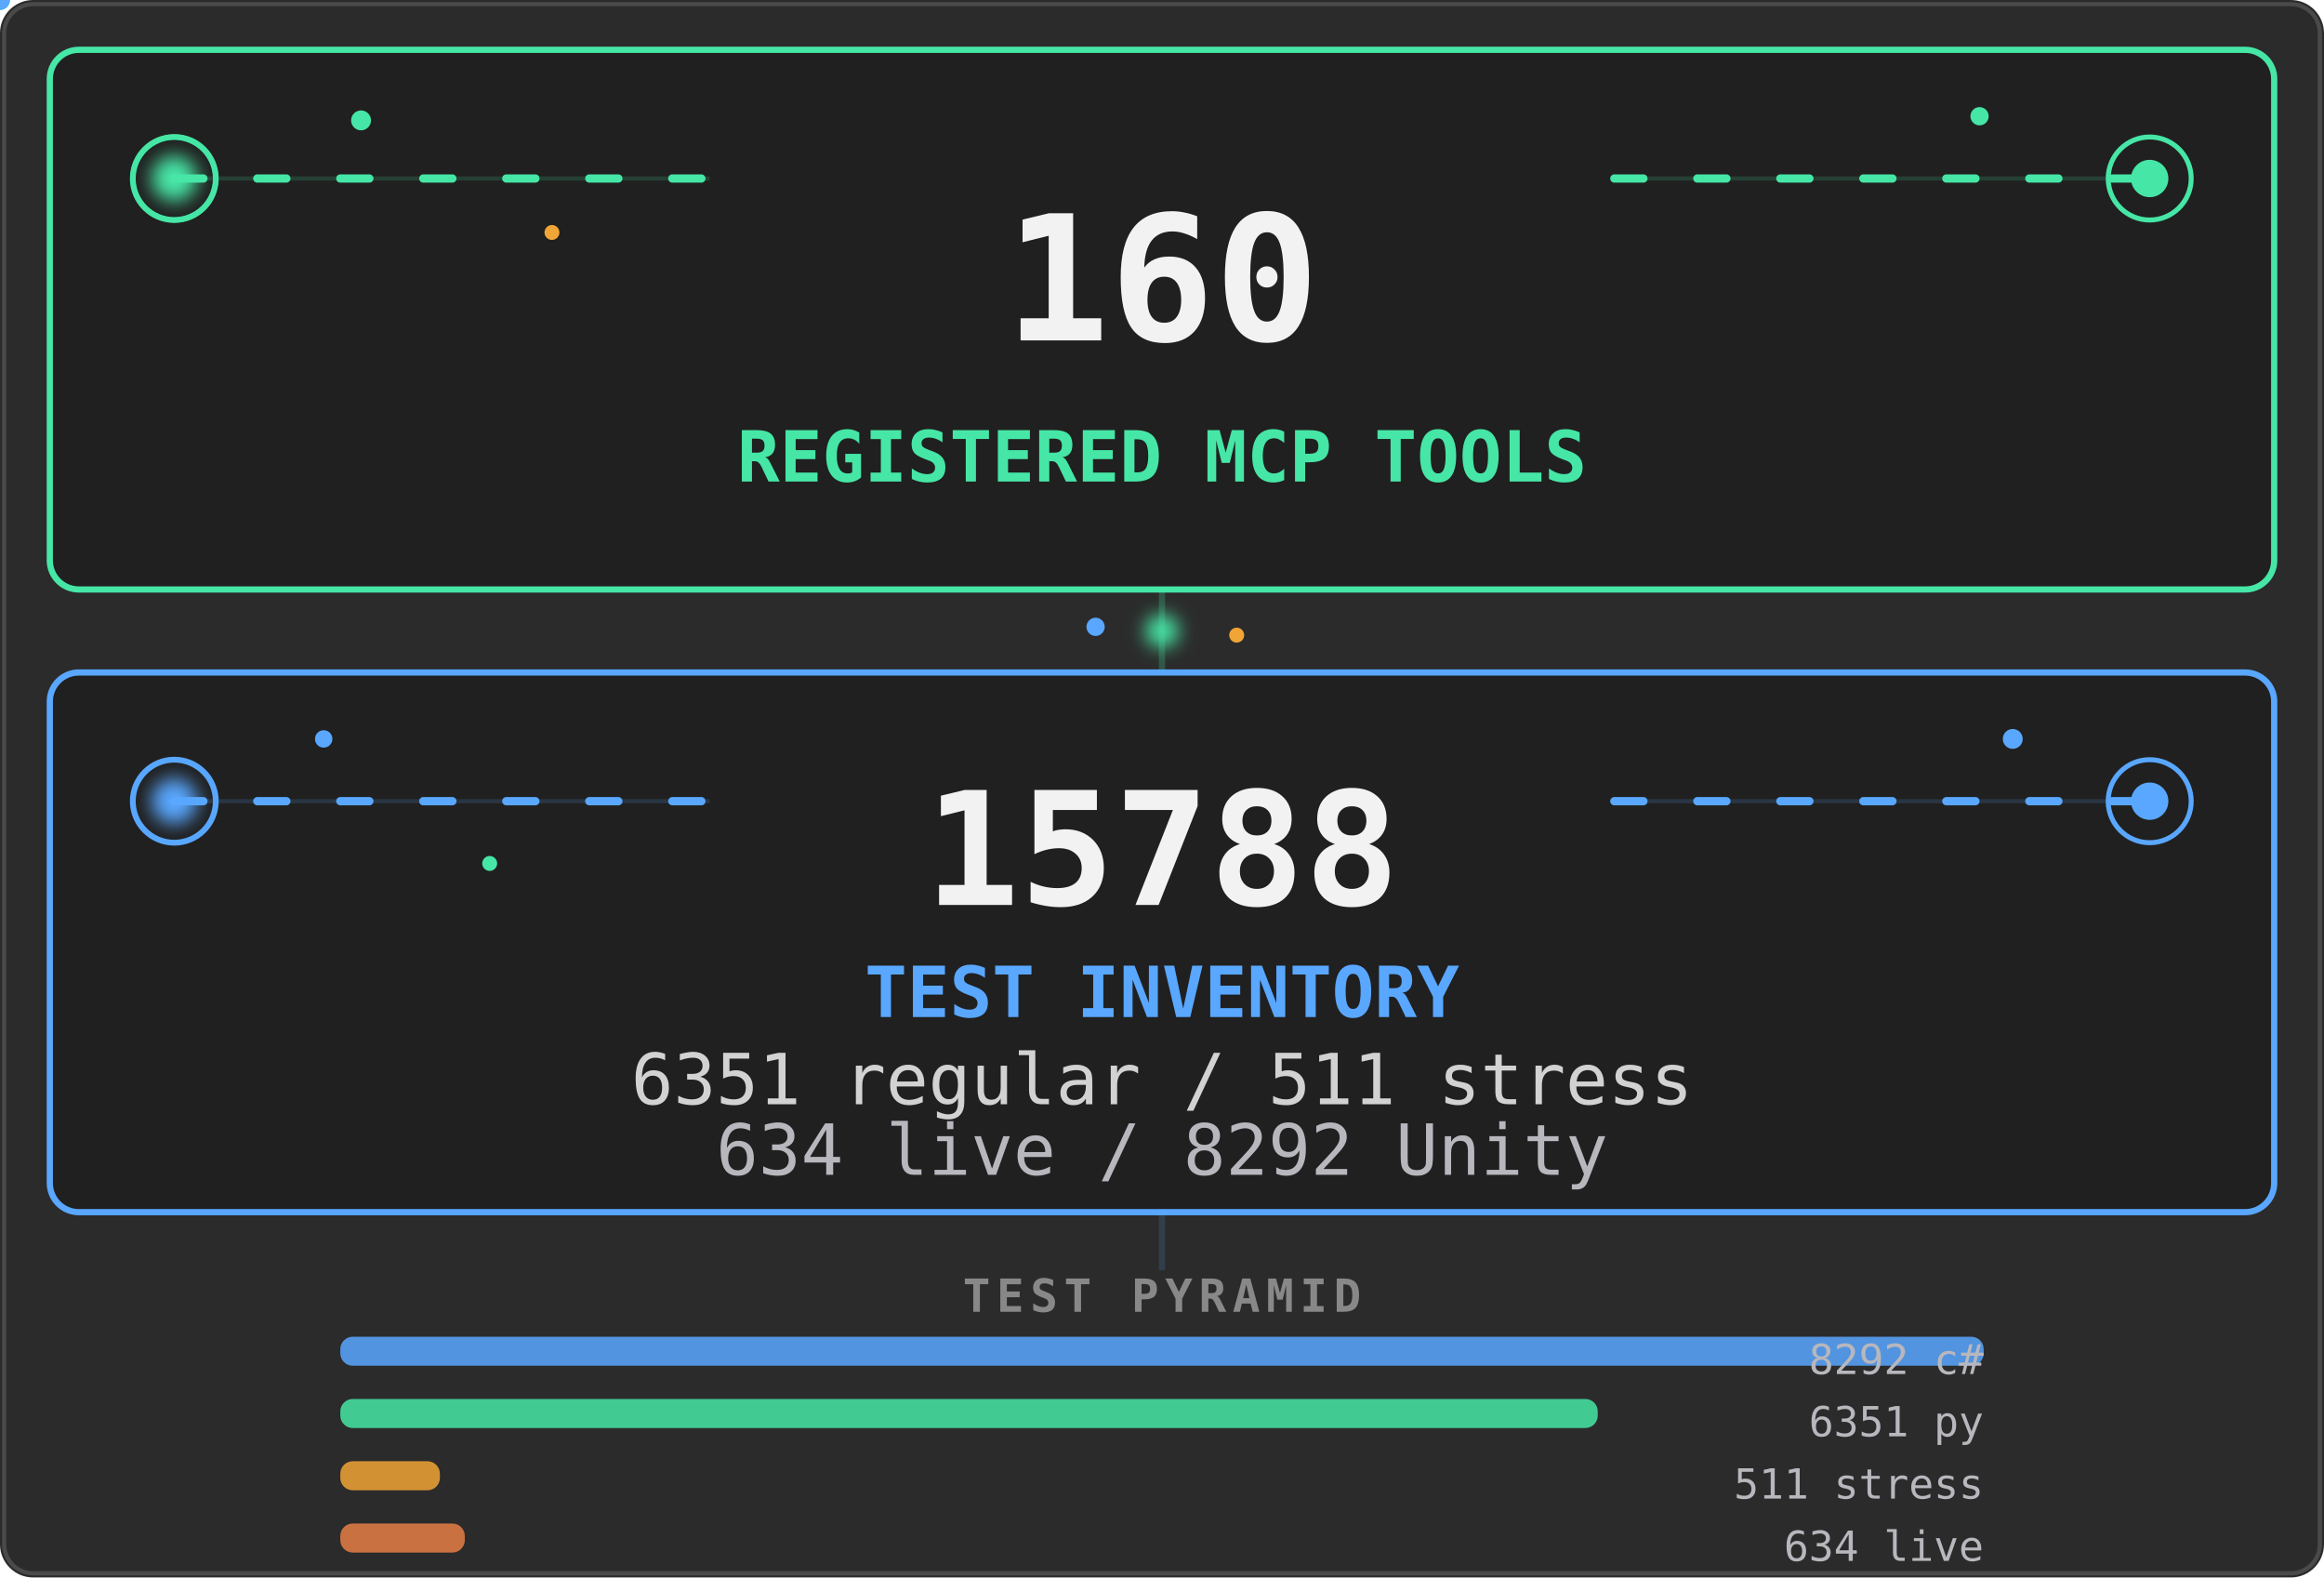
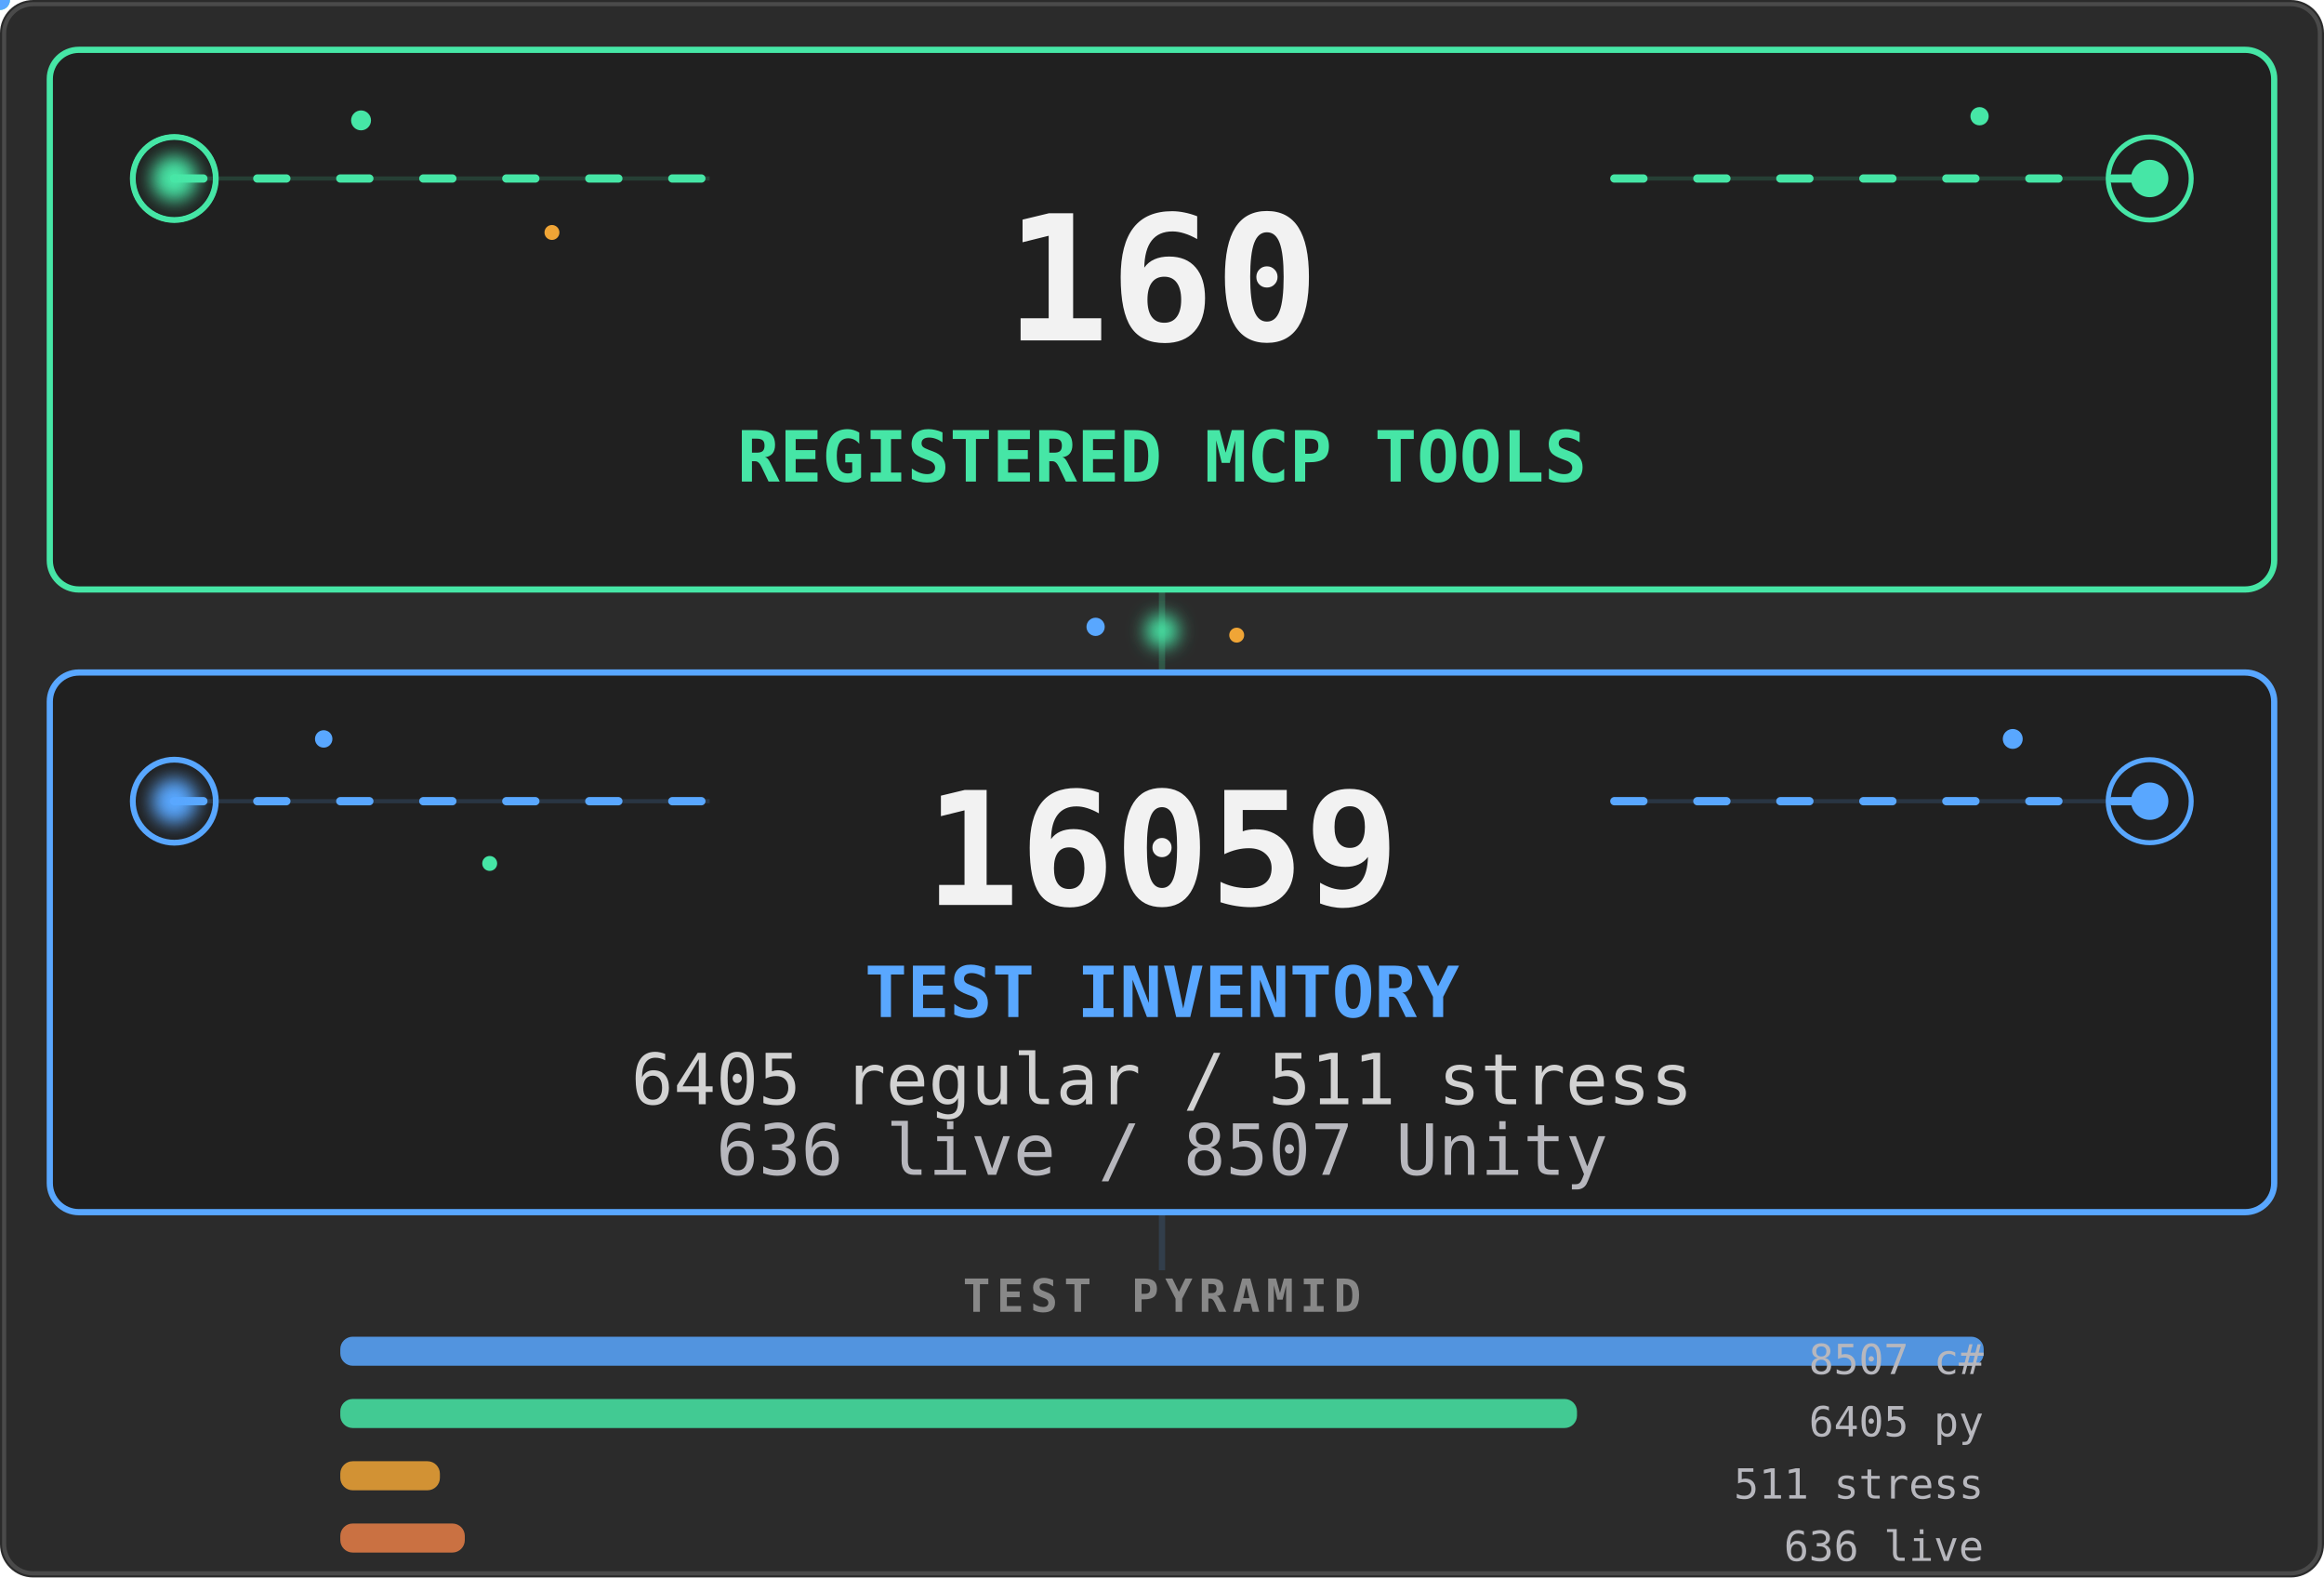
<svg xmlns="http://www.w3.org/2000/svg" viewBox="0 0 560 380" width="560" height="380" role="img" aria-labelledby="stats-title stats-desc">
  <defs>
    <filter id="stats-core-glow" x="-80%" y="-80%" width="260%" height="260%">
      <feGaussianBlur stdDeviation="2.2" />
    </filter>
    <clipPath id="stats-tools-clip">
      <rect x="12" y="12" width="536" height="130" rx="7" />
    </clipPath>
    <clipPath id="stats-tests-clip">
      <rect x="12" y="162" width="536" height="130" rx="7" />
    </clipPath>
    <linearGradient id="stats-tools-scan" x1="0" y1="0" x2="1" y2="0">
      <stop offset="0" stop-color="#46e6a6" stop-opacity="0" />
      <stop offset=".5" stop-color="#46e6a6" stop-opacity=".2" />
      <stop offset="1" stop-color="#46e6a6" stop-opacity="0" />
    </linearGradient>
    <linearGradient id="stats-tests-scan" x1="0" y1="0" x2="1" y2="0">
      <stop offset="0" stop-color="#59a7ff" stop-opacity="0" />
      <stop offset=".5" stop-color="#59a7ff" stop-opacity=".18" />
      <stop offset="1" stop-color="#59a7ff" stop-opacity="0" />
    </linearGradient>
  </defs>
  <style>
    .stats-card {
      fill: #202020;
      stroke-width: 1.5;
    }
    .stats-aura {
      transform-box: fill-box;
      transform-origin: center;
      animation: stats-aura-breathe 4.2s ease-in-out infinite;
    }
    .stats-aura-tests { animation-delay: -2.1s; }
    .stats-flow {
      fill: none;
      stroke-width: 2;
      stroke-linecap: round;
      stroke-dasharray: 7 13;
      animation: stats-flow 3.8s linear infinite;
    }
    .stats-flow-tests {
      animation-delay: -1.9s;
      animation-duration: 4.4s;
    }
    .stats-ring {
      fill: none;
      transform-box: fill-box;
      transform-origin: center;
      animation: stats-ring-life 3.2s ease-out infinite;
    }
    .stats-ring-mid { animation-delay: -1.05s; }
    .stats-ring-late { animation-delay: -2.1s; }
    .stats-ring-tests { animation-duration: 3.7s; }
    .stats-core {
      transform-box: fill-box;
      transform-origin: center;
      animation: stats-core-life 2.8s ease-in-out infinite;
    }
    .stats-core-tests {
      animation-delay: -1.4s;
      animation-duration: 3.2s;
    }
    .stats-scan {
      animation: stats-scan-yoyo 5.4s ease-in-out infinite alternate;
    }
    .stats-scan-tests {
      animation-delay: -2.7s;
      animation-duration: 6.2s;
    }
    .stats-spore {
      transform-box: fill-box;
      transform-origin: center;
      animation: stats-spore-drift 5.1s ease-in-out infinite alternate;
    }
    .stats-spore-b { animation-delay: -1.7s; animation-duration: 6.3s; }
    .stats-spore-c { animation-delay: -3.4s; animation-duration: 4.7s; }
    .stats-spore-phase-1 { animation-delay: -.6s; animation-duration: 5.5s; }
    .stats-spore-phase-2 { animation-delay: -1.3s; animation-duration: 4.8s; }
    .stats-spore-phase-3 { animation-delay: -2.2s; animation-duration: 6s; }
    .stats-spore-phase-4 { animation-delay: -3.1s; animation-duration: 5.2s; }
    .stats-spore-phase-5 { animation-delay: -4s; animation-duration: 6.6s; }
    .stats-spore-phase-6 { animation-delay: -4.8s; animation-duration: 5.8s; }
    .stats-bridge {
      transform-box: fill-box;
      transform-origin: center;
      animation: stats-bridge-life 3.6s ease-in-out infinite;
    }
    .motion-particle { pointer-events: none; }
    @keyframes stats-aura-breathe {
      0%, 100% { opacity: .07; transform: scale(.985); }
      50% { opacity: .2; transform: scale(1.015); }
    }
    @keyframes stats-flow {
      from { stroke-dashoffset: 0; }
      to { stroke-dashoffset: -40; }
    }
    @keyframes stats-ring-life {
      0% { opacity: .7; transform: scale(.45); }
      72%, 100% { opacity: 0; transform: scale(1.85); }
    }
    @keyframes stats-core-life {
      0%, 100% { opacity: .8; transform: scale(.86); }
      50% { opacity: 1; transform: scale(1.12); }
    }
    @keyframes stats-scan-yoyo {
      0% { opacity: 0; transform: translateX(-76px); }
      16%, 84% { opacity: .8; }
      100% { opacity: 0; transform: translateX(596px); }
    }
    @keyframes stats-spore-drift {
      0% { opacity: .2; transform: translate(-5px, 4px) scale(.72); }
      48% { opacity: .72; transform: translate(4px, -5px) scale(1.12); }
      100% { opacity: .3; transform: translate(9px, 3px) scale(.84); }
    }
    @keyframes stats-bridge-life {
      0%, 100% { opacity: .38; transform: scale(.82); }
      50% { opacity: 1; transform: scale(1.12); }
    }
    @media (prefers-reduced-motion: reduce) {
      .stats-aura, .stats-flow, .stats-ring, .stats-core,
      .stats-scan, .stats-spore, .stats-bridge {
        animation: none !important;
      }
      .stats-aura { opacity: .1; }
      .stats-flow { stroke-dasharray: none; opacity: .42; }
      .stats-ring { opacity: .18; }
      .stats-core { opacity: 1; }
      .stats-scan, .motion-particle { display: none; }
      .stats-spore { opacity: .3; }
      .stats-bridge { opacity: .75; }
    }
  </style>
  <rect width="560" height="380" rx="8" fill="#2b2b2b" />
  <rect x="1" y="1" width="558" height="378" rx="7" fill="none" stroke="#4a4a4a" />
  <path d="M280 142V162" stroke="#46e6a6" stroke-width="1.5" opacity=".22" />
  <circle class="stats-bridge" cx="280" cy="152" r="4" fill="#46e6a6" filter="url(#stats-core-glow)" />
  <circle class="stats-spore stats-spore-b stats-spore-phase-1" cx="264" cy="151" r="2.2" fill="#59a7ff" />
  <circle class="stats-spore stats-spore-c stats-spore-phase-2" cx="298" cy="153" r="1.8" fill="#f0a536" />
  <rect class="stats-aura" x="12" y="12" width="536" height="130" rx="7" fill="#46e6a6" />
  <rect class="stats-card" x="12" y="12" width="536" height="130" rx="7" stroke="#46e6a6" />
  <g clip-path="url(#stats-tools-clip)">
    <rect class="stats-scan" x="-70" y="12" width="74" height="130" fill="url(#stats-tools-scan)" />
  </g>
  <path d="M42 43H171M389 43H518" stroke="#46e6a6" opacity=".16" />
  <path class="stats-flow" d="M42 43H171M389 43H518" stroke="#46e6a6" />
  <g aria-hidden="true">
    <circle class="stats-ring" cx="42" cy="43" r="10" stroke="#46e6a6" stroke-width="1.4" />
    <circle class="stats-ring stats-ring-mid" cx="42" cy="43" r="10" stroke="#46e6a6" stroke-width="1.2" />
    <circle class="stats-ring stats-ring-late" cx="518" cy="43" r="10" stroke="#46e6a6" stroke-width="1.2" />
    <circle class="stats-core" cx="42" cy="43" r="5.5" fill="#46e6a6" filter="url(#stats-core-glow)" />
    <circle class="stats-core" cx="518" cy="43" r="4.5" fill="#46e6a6" />
    <circle class="stats-spore" cx="87" cy="29" r="2.4" fill="#46e6a6" />
    <circle class="stats-spore stats-spore-b stats-spore-phase-3" cx="133" cy="56" r="1.8" fill="#f0a536" />
    <circle class="stats-spore stats-spore-c stats-spore-phase-4" cx="477" cy="28" r="2.2" fill="#46e6a6" />
    <g class="motion-particle">
      <circle r="2.4" fill="#46e6a6">
        <animateMotion dur="4.8s" begin="-1.3s" repeatCount="indefinite" path="M42 43H171" />
        <animate attributeName="opacity" values="0;.9;.9;0" dur="4.8s" begin="-1.3s" repeatCount="indefinite" />
      </circle>
    </g>
    <g class="motion-particle">
      <circle r="2" fill="#46e6a6">
        <animateMotion dur="5.6s" begin="-4.1s" repeatCount="indefinite" path="M389 43H518" />
        <animate attributeName="opacity" values="0;.75;.75;0" dur="5.6s" begin="-4.1s" repeatCount="indefinite" />
      </circle>
    </g>
  </g>
  <g font-family="ui-monospace, SFMono-Regular, Menlo, Consolas, monospace">
    <text x="280" y="82" text-anchor="middle" fill="#f2f2f2" font-size="42" data-biome-marker="TOOLS" font-weight="700" data-mobile-critical="true">160</text>
    <text x="280" y="116" text-anchor="middle" fill="#46e6a6" font-size="17" font-weight="700" data-mobile-critical="true">REGISTERED MCP TOOLS</text>
  </g>
  <rect class="stats-aura stats-aura-tests" x="12" y="162" width="536" height="130" rx="7" fill="#59a7ff" />
  <rect class="stats-card stats-card-tests" x="12" y="162" width="536" height="130" rx="7" stroke="#59a7ff" />
  <g clip-path="url(#stats-tests-clip)">
    <rect class="stats-scan stats-scan-tests" x="-70" y="162" width="74" height="130" fill="url(#stats-tests-scan)" />
  </g>
  <path d="M42 193H171M389 193H518" stroke="#59a7ff" opacity=".16" />
  <path class="stats-flow stats-flow-tests" d="M42 193H171M389 193H518" stroke="#59a7ff" />
  <g aria-hidden="true">
    <circle class="stats-ring stats-ring-tests" cx="42" cy="193" r="10" stroke="#59a7ff" stroke-width="1.4" />
    <circle class="stats-ring stats-ring-mid stats-ring-tests" cx="518" cy="193" r="10" stroke="#59a7ff" stroke-width="1.2" />
    <circle class="stats-core stats-core-tests" cx="42" cy="193" r="5.5" fill="#59a7ff" filter="url(#stats-core-glow)" />
    <circle class="stats-core stats-core-tests" cx="518" cy="193" r="4.5" fill="#59a7ff" />
    <circle class="stats-spore stats-spore-c stats-spore-phase-5" cx="78" cy="178" r="2.1" fill="#59a7ff" />
    <circle class="stats-spore stats-spore-phase-6" cx="118" cy="208" r="1.8" fill="#46e6a6" />
    <circle class="stats-spore stats-spore-b stats-spore-phase-2" cx="485" cy="178" r="2.4" fill="#59a7ff" />
    <g class="motion-particle">
      <circle r="2.4" fill="#59a7ff">
        <animateMotion dur="5.2s" begin="-3.7s" repeatCount="indefinite" path="M42 193H171" />
        <animate attributeName="opacity" values="0;.9;.9;0" dur="5.2s" begin="-3.7s" repeatCount="indefinite" />
      </circle>
    </g>
    <g class="motion-particle">
      <circle r="2" fill="#59a7ff">
        <animateMotion dur="4.6s" begin="-.8s" repeatCount="indefinite" path="M389 193H518" />
        <animate attributeName="opacity" values="0;.75;.75;0" dur="4.6s" begin="-.8s" repeatCount="indefinite" />
      </circle>
    </g>
  </g>
  <g font-family="ui-monospace, SFMono-Regular, Menlo, Consolas, monospace">
-     <text x="280" y="218" text-anchor="middle" fill="#f2f2f2" font-size="38" data-biome-marker="TESTS" font-weight="700" data-mobile-critical="true">15788</text>
+     <text x="280" y="218" text-anchor="middle" fill="#f2f2f2" font-size="38" data-biome-marker="TESTS" font-weight="700" data-mobile-critical="true">16059</text>
    <text x="280" y="245" text-anchor="middle" fill="#59a7ff" font-size="17" font-weight="700" data-mobile-critical="true">TEST INVENTORY</text>
-     <text x="280" y="266" text-anchor="middle" fill="#d2d2d2" font-size="17" data-biome-marker="BREAKDOWN_PRIMARY" data-mobile-critical="true">6351 regular / 511 stress</text>
-     <text x="280" y="283" text-anchor="middle" fill="#b7b7bd" font-size="17" data-biome-marker="BREAKDOWN_SECONDARY" data-mobile-critical="true">634 live / 8292 Unity</text>
+     <text x="280" y="266" text-anchor="middle" fill="#d2d2d2" font-size="17" data-biome-marker="BREAKDOWN_PRIMARY" data-mobile-critical="true">6405 regular / 511 stress</text>
+     <text x="280" y="283" text-anchor="middle" fill="#b7b7bd" font-size="17" data-biome-marker="BREAKDOWN_SECONDARY" data-mobile-critical="true">636 live / 8507 Unity</text>
  </g>
  <path d="M280 292V306" stroke="#59a7ff" stroke-width="1.5" opacity=".15" />
  <g font-family="ui-monospace, SFMono-Regular, Menlo, Consolas, monospace">
    <text x="280" y="316" text-anchor="middle" fill="#888" font-size="11" font-weight="600" letter-spacing="1.5">TEST PYRAMID</text>
    <rect data-biome-bar="CS" x="82" y="322" height="7" width="396" rx="3" fill="#59a7ff" opacity=".85" />
-     <text data-biome-bar-label="CS" x="478" y="331" text-anchor="end" fill="#b7b7bd" font-size="10">8292 c#</text>
-     <rect data-biome-bar="PY" x="82" y="337" height="7" width="303" rx="3" fill="#46e6a6" opacity=".85" />
-     <text data-biome-bar-label="PY" x="478" y="346" text-anchor="end" fill="#b7b7bd" font-size="10">6351 py</text>
+     <text data-biome-bar-label="CS" x="478" y="331" text-anchor="end" fill="#b7b7bd" font-size="10">8507 c#</text>
+     <rect data-biome-bar="PY" x="82" y="337" height="7" width="298" rx="3" fill="#46e6a6" opacity=".85" />
+     <text data-biome-bar-label="PY" x="478" y="346" text-anchor="end" fill="#b7b7bd" font-size="10">6405 py</text>
    <rect data-biome-bar="STRESS" x="82" y="352" height="7" width="24" rx="3" fill="#f0a536" opacity=".85" />
    <text data-biome-bar-label="STRESS" x="478" y="361" text-anchor="end" fill="#b7b7bd" font-size="10">511 stress</text>
    <rect data-biome-bar="LIVE" x="82" y="367" height="7" width="30" rx="3" fill="#e67e46" opacity=".85" />
-     <text data-biome-bar-label="LIVE" x="478" y="376" text-anchor="end" fill="#b7b7bd" font-size="10">634 live</text>
+     <text data-biome-bar-label="LIVE" x="478" y="376" text-anchor="end" fill="#b7b7bd" font-size="10">636 live</text>
  </g>
</svg>
